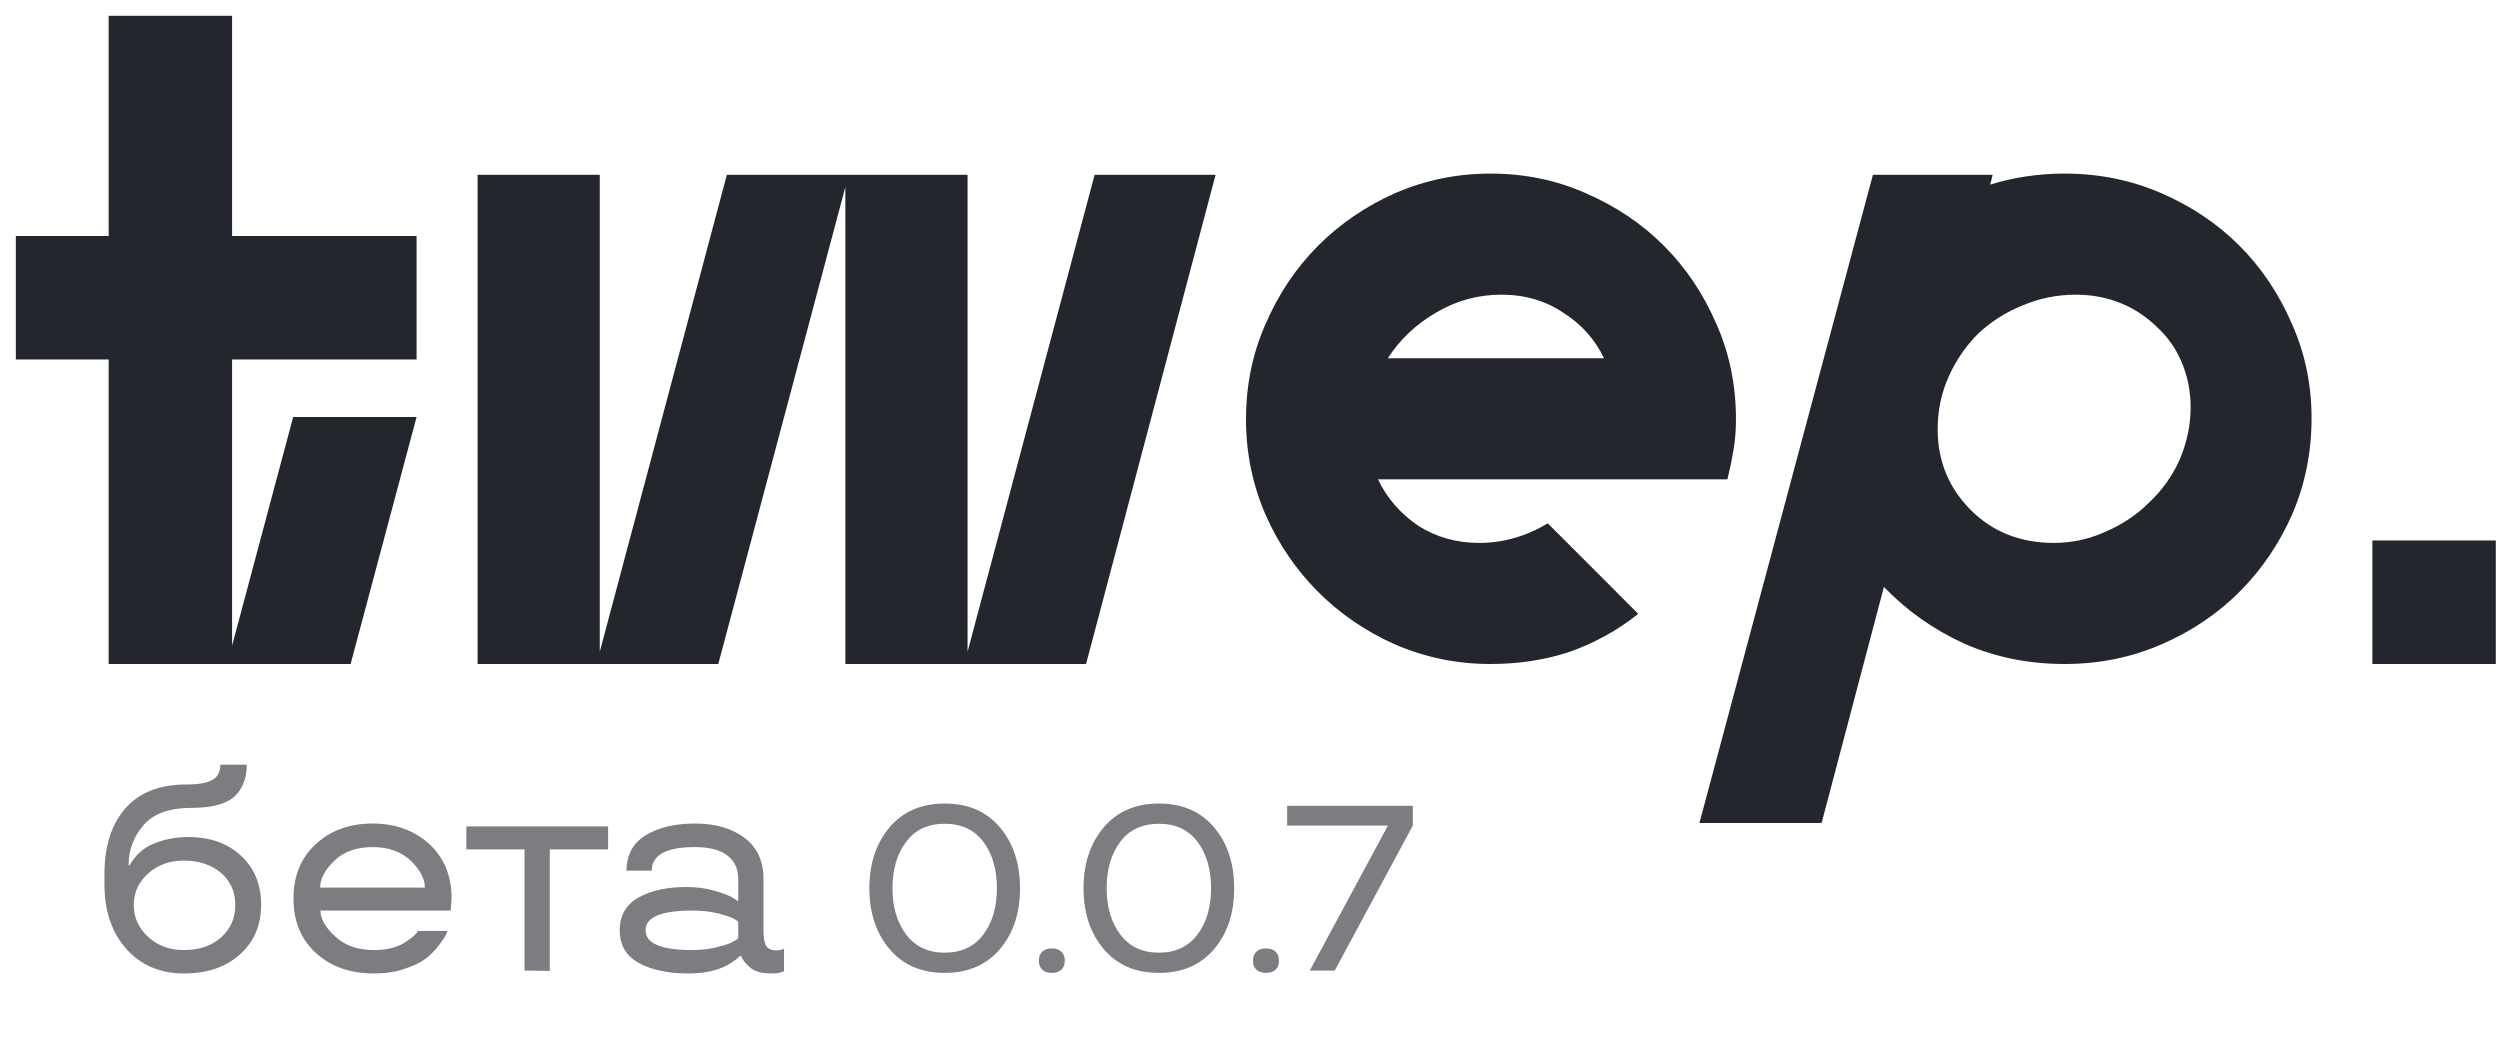
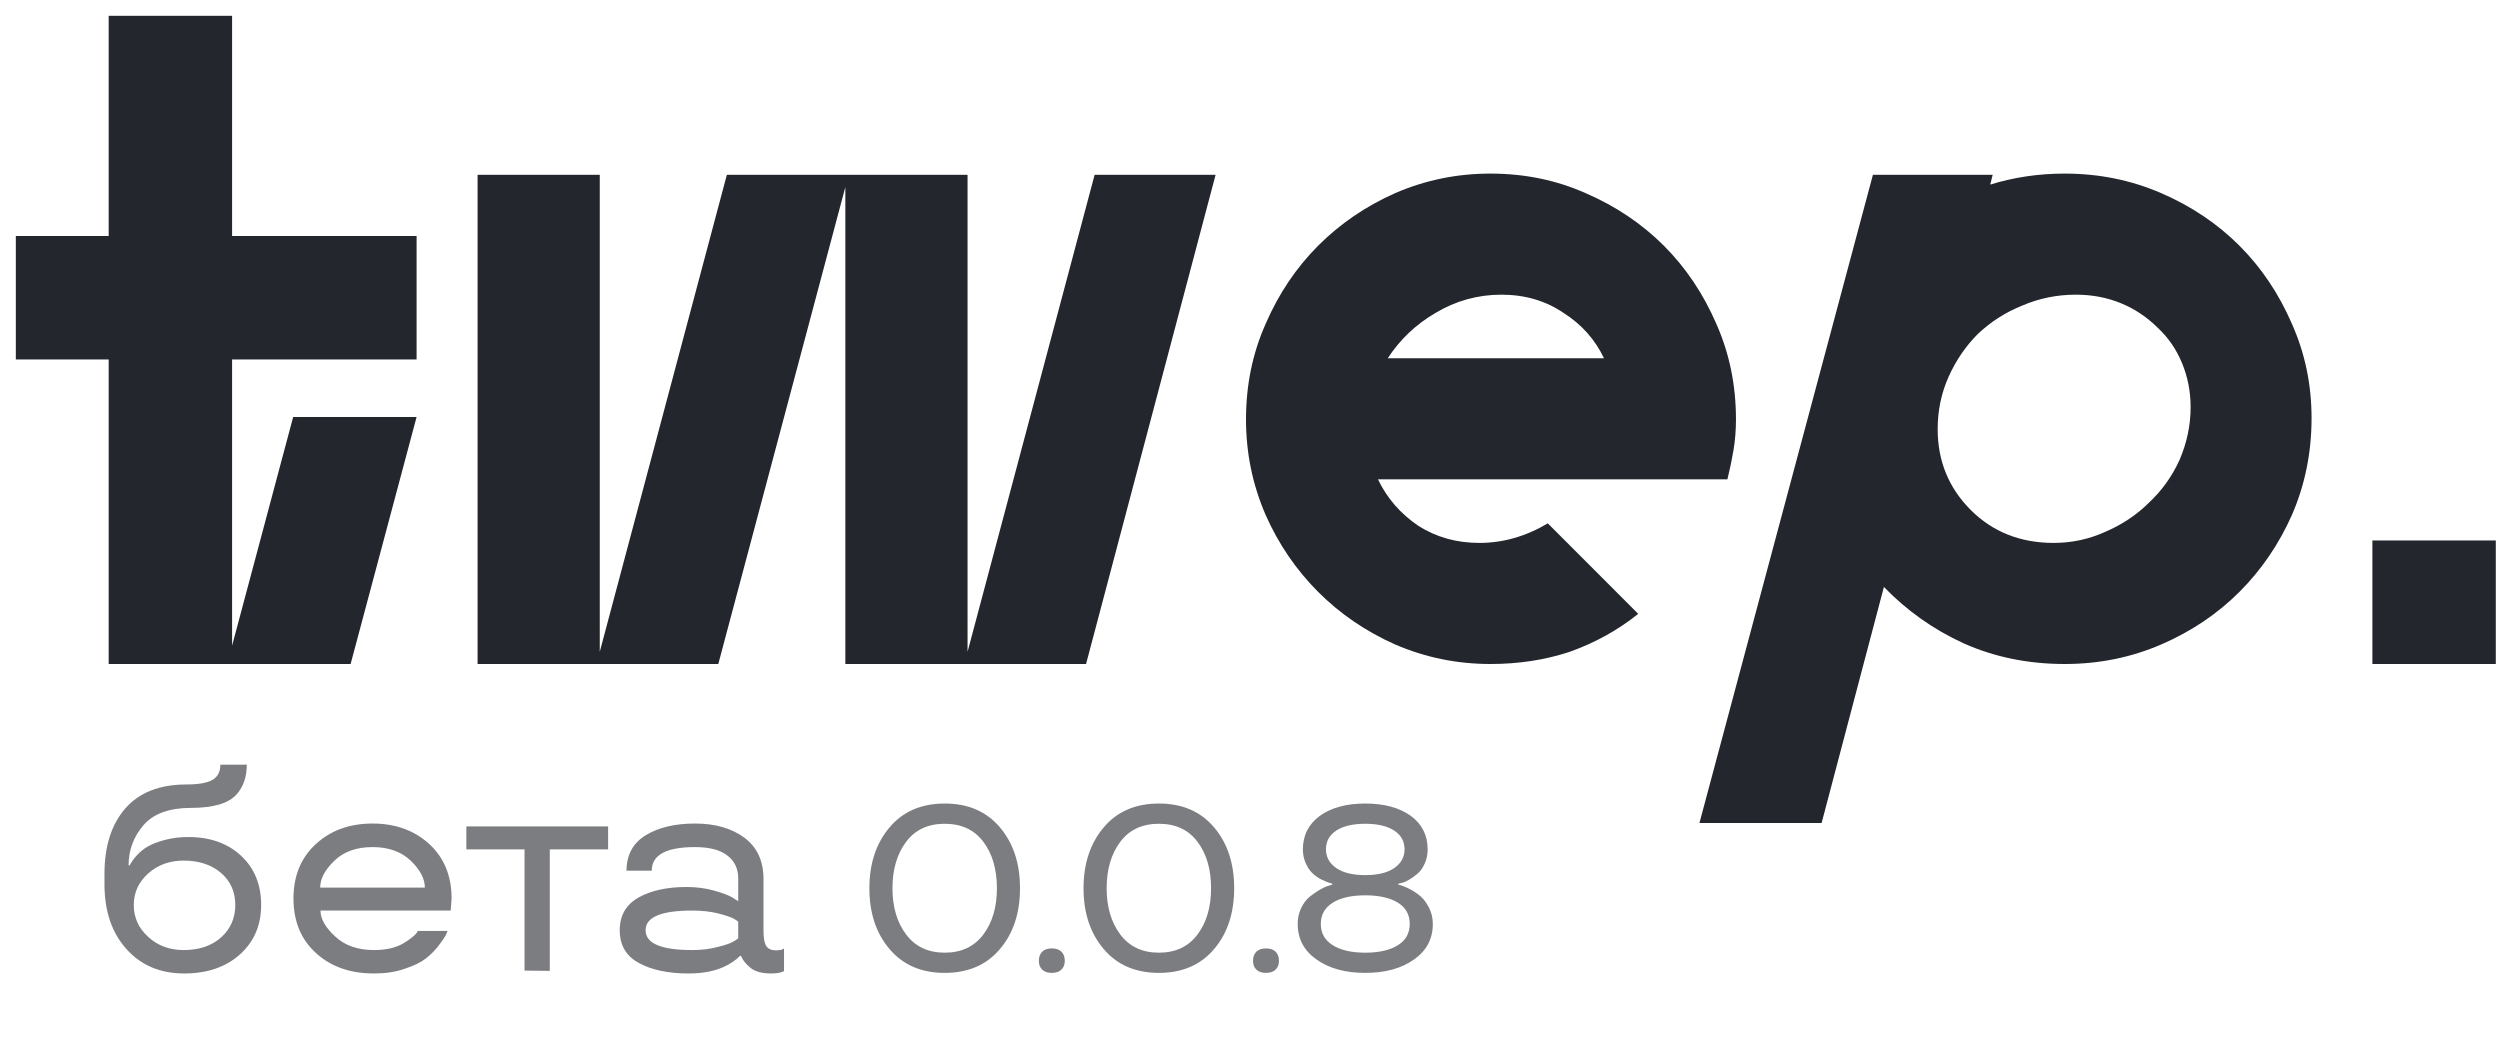
<svg xmlns="http://www.w3.org/2000/svg" width="85" height="36" viewBox="0 0 85 36" fill="none">
  <path d="M3.695 12.222V22.576H11.921L14.164 14.177H9.968L7.891 21.952V12.222H14.164V8.023H7.891V0.538H3.695V8.023H0.538V12.222H3.695Z" fill="#23262D" />
  <path d="M41.33 5.944H37.217L32.897 22.16V5.944H24.713L20.392 22.16V5.944H16.238V22.576H24.422L28.742 6.36V22.576H36.926L41.33 5.944Z" fill="#23262D" />
  <path d="M50.299 18.459C49.523 18.459 48.831 18.265 48.222 17.877C47.612 17.462 47.156 16.935 46.851 16.297H58.732C58.815 15.965 58.884 15.632 58.94 15.299C58.995 14.967 59.023 14.62 59.023 14.26C59.023 13.096 58.801 12.014 58.358 11.017C57.915 9.991 57.32 9.104 56.572 8.355C55.824 7.607 54.938 7.011 53.913 6.568C52.916 6.124 51.836 5.902 50.673 5.902C49.537 5.902 48.457 6.124 47.432 6.568C46.435 7.011 45.563 7.607 44.815 8.355C44.068 9.104 43.472 9.991 43.029 11.017C42.586 12.014 42.364 13.096 42.364 14.26C42.364 15.396 42.586 16.477 43.029 17.503C43.472 18.501 44.068 19.374 44.815 20.123C45.563 20.871 46.435 21.467 47.432 21.911C48.457 22.354 49.537 22.576 50.673 22.576C51.642 22.576 52.542 22.437 53.373 22.16C54.232 21.855 55.007 21.425 55.7 20.871L52.625 17.794C51.878 18.238 51.102 18.459 50.299 18.459ZM51.047 10.019C51.85 10.019 52.556 10.227 53.165 10.642C53.775 11.03 54.232 11.543 54.536 12.181H47.183C47.599 11.543 48.139 11.03 48.803 10.642C49.496 10.227 50.244 10.019 51.047 10.019Z" fill="#23262D" />
  <path d="M67.751 5.944H63.679L57.781 27.981H61.935L64.053 19.956C64.829 20.76 65.729 21.398 66.754 21.869C67.806 22.34 68.955 22.576 70.202 22.576C71.365 22.576 72.459 22.354 73.484 21.911C74.508 21.467 75.394 20.871 76.142 20.123C76.89 19.374 77.485 18.501 77.928 17.503C78.372 16.477 78.593 15.383 78.593 14.218C78.593 13.082 78.372 12.014 77.928 11.017C77.485 9.991 76.89 9.104 76.142 8.355C75.394 7.607 74.508 7.011 73.484 6.568C72.459 6.124 71.365 5.902 70.202 5.902C69.315 5.902 68.471 6.027 67.668 6.276L67.751 5.944ZM65.881 14.592C65.881 13.955 66.006 13.359 66.255 12.805C66.504 12.25 66.837 11.765 67.252 11.349C67.695 10.934 68.194 10.615 68.748 10.393C69.329 10.143 69.939 10.019 70.576 10.019C71.129 10.019 71.642 10.116 72.113 10.31C72.583 10.504 72.999 10.781 73.359 11.141C73.719 11.474 73.996 11.876 74.19 12.347C74.384 12.818 74.481 13.317 74.481 13.844C74.481 14.454 74.356 15.05 74.107 15.632C73.857 16.186 73.511 16.672 73.068 17.087C72.653 17.503 72.154 17.836 71.573 18.085C71.019 18.335 70.437 18.459 69.828 18.459C68.692 18.459 67.751 18.085 67.003 17.337C66.255 16.588 65.881 15.674 65.881 14.592Z" fill="#23262D" />
  <path d="M84.857 22.576V18.376H80.661V22.576H84.857Z" fill="#23262D" />
  <g opacity="0.6">
    <path d="M6.501 27.468C5.759 27.468 5.218 27.663 4.88 28.054C4.541 28.448 4.372 28.903 4.372 29.421H4.411C4.457 29.323 4.536 29.211 4.65 29.084C4.755 28.97 4.873 28.872 5.007 28.791C5.16 28.7 5.36 28.622 5.607 28.557C5.855 28.491 6.118 28.459 6.398 28.459C7.144 28.459 7.744 28.672 8.2 29.099C8.653 29.522 8.879 30.078 8.879 30.769C8.879 31.455 8.64 32.015 8.161 32.448C7.679 32.881 7.046 33.098 6.262 33.098C5.448 33.098 4.794 32.821 4.299 32.268C3.801 31.714 3.552 30.979 3.552 30.061V29.709C3.552 28.771 3.788 28.031 4.26 27.487C4.735 26.944 5.428 26.672 6.34 26.672C6.75 26.672 7.045 26.62 7.224 26.516C7.403 26.412 7.492 26.239 7.492 25.998H8.391C8.391 26.402 8.28 26.734 8.059 26.994C7.788 27.31 7.269 27.468 6.501 27.468ZM7.517 31.872C7.839 31.582 8 31.215 8 30.769C8 30.323 7.839 29.96 7.517 29.68C7.188 29.4 6.763 29.26 6.242 29.26C5.767 29.26 5.365 29.406 5.036 29.699C4.711 29.992 4.548 30.349 4.548 30.769C4.548 31.195 4.711 31.556 5.036 31.852C5.362 32.152 5.764 32.302 6.242 32.302C6.773 32.302 7.198 32.158 7.517 31.872ZM15.354 30.549L15.324 30.959H10.896C10.896 31.239 11.062 31.532 11.394 31.838C11.722 32.147 12.163 32.302 12.717 32.302C13.124 32.302 13.457 32.225 13.718 32.072C13.933 31.942 14.082 31.825 14.167 31.721L14.206 31.652H15.217C15.197 31.701 15.176 31.752 15.153 31.804C15.111 31.879 15.031 31.994 14.914 32.15C14.787 32.316 14.639 32.465 14.47 32.595C14.307 32.722 14.068 32.837 13.752 32.941C13.453 33.046 13.107 33.098 12.717 33.098C11.906 33.098 11.249 32.867 10.744 32.404C10.233 31.942 9.978 31.324 9.978 30.549C9.978 29.781 10.231 29.164 10.739 28.698C11.244 28.233 11.887 28 12.668 28C13.443 28 14.086 28.233 14.597 28.698C15.101 29.164 15.354 29.781 15.354 30.549ZM13.967 29.265C13.641 28.955 13.208 28.801 12.668 28.801C12.121 28.801 11.688 28.955 11.369 29.265C11.047 29.574 10.886 29.878 10.886 30.178H14.445C14.445 29.878 14.286 29.574 13.967 29.265ZM17.834 28.879H15.856V28.098H20.676V28.879H18.693V33.01L17.834 33V28.879ZM21.071 31.628C21.071 31.127 21.285 30.756 21.711 30.515C22.134 30.277 22.678 30.158 23.342 30.158C23.68 30.158 23.993 30.199 24.279 30.28C24.579 30.365 24.789 30.445 24.909 30.52L25.1 30.642V29.87C25.1 29.538 24.977 29.278 24.733 29.089C24.489 28.897 24.121 28.801 23.63 28.801C22.65 28.801 22.16 29.068 22.16 29.602H21.301C21.304 29.061 21.524 28.659 21.96 28.395C22.393 28.132 22.95 28 23.63 28C24.314 28 24.872 28.16 25.305 28.479C25.738 28.801 25.956 29.265 25.959 29.87V31.652C25.959 31.9 25.991 32.072 26.057 32.17C26.122 32.264 26.229 32.312 26.379 32.312C26.509 32.312 26.595 32.294 26.638 32.258L26.657 32.248V33.02C26.556 33.072 26.41 33.098 26.218 33.098C25.892 33.098 25.651 33.028 25.495 32.888C25.371 32.783 25.28 32.675 25.222 32.56L25.197 32.502H25.158C25.077 32.583 24.994 32.652 24.909 32.707C24.808 32.775 24.698 32.836 24.577 32.888C24.258 33.028 23.869 33.098 23.41 33.098C22.717 33.098 22.154 32.979 21.721 32.741C21.288 32.507 21.071 32.136 21.071 31.628ZM23.537 30.959C22.479 30.959 21.95 31.182 21.95 31.628C21.95 32.077 22.479 32.302 23.537 32.302C23.85 32.302 24.134 32.268 24.392 32.199C24.645 32.137 24.82 32.079 24.914 32.023C25.002 31.978 25.064 31.937 25.1 31.901V31.34C25.064 31.304 25.002 31.263 24.914 31.218C24.803 31.166 24.631 31.11 24.396 31.052C24.146 30.99 23.859 30.959 23.537 30.959Z" fill="#23262D" />
-     <path d="M33.996 32.27C33.54 32.809 32.915 33.078 32.121 33.078C31.327 33.078 30.702 32.809 30.246 32.27C29.788 31.733 29.559 31.043 29.559 30.199C29.559 29.361 29.788 28.671 30.246 28.129C30.702 27.59 31.327 27.32 32.121 27.32C32.915 27.32 33.54 27.59 33.996 28.129C34.452 28.665 34.68 29.355 34.68 30.199C34.68 31.046 34.452 31.736 33.996 32.27ZM33.895 30.199C33.895 29.556 33.741 29.03 33.434 28.621C33.126 28.212 32.689 28.008 32.121 28.008C31.553 28.008 31.116 28.212 30.809 28.621C30.499 29.033 30.344 29.559 30.344 30.199C30.344 30.837 30.499 31.362 30.809 31.773C31.119 32.185 31.556 32.391 32.121 32.391C32.686 32.391 33.124 32.185 33.434 31.773C33.741 31.365 33.895 30.84 33.895 30.199ZM35.438 32.969C35.36 32.898 35.321 32.797 35.321 32.664C35.321 32.534 35.36 32.431 35.438 32.355C35.513 32.283 35.621 32.246 35.762 32.246C35.903 32.246 36.011 32.283 36.086 32.355C36.164 32.431 36.203 32.534 36.203 32.664C36.203 32.797 36.164 32.898 36.086 32.969C36.011 33.042 35.903 33.078 35.762 33.078C35.621 33.078 35.513 33.042 35.438 32.969ZM41.278 32.27C40.822 32.809 40.197 33.078 39.403 33.078C38.609 33.078 37.984 32.809 37.528 32.27C37.07 31.733 36.84 31.043 36.84 30.199C36.84 29.361 37.07 28.671 37.528 28.129C37.984 27.59 38.609 27.32 39.403 27.32C40.197 27.32 40.822 27.59 41.278 28.129C41.734 28.665 41.962 29.355 41.962 30.199C41.962 31.046 41.734 31.736 41.278 32.27ZM41.176 30.199C41.176 29.556 41.023 29.03 40.715 28.621C40.408 28.212 39.971 28.008 39.403 28.008C38.835 28.008 38.398 28.212 38.09 28.621C37.781 29.033 37.626 29.559 37.626 30.199C37.626 30.837 37.781 31.362 38.09 31.773C38.4 32.185 38.838 32.391 39.403 32.391C39.968 32.391 40.406 32.185 40.715 31.773C41.023 31.365 41.176 30.84 41.176 30.199ZM42.72 32.969C42.642 32.898 42.602 32.797 42.602 32.664C42.602 32.534 42.642 32.431 42.72 32.355C42.795 32.283 42.903 32.246 43.044 32.246C43.184 32.246 43.293 32.283 43.368 32.355C43.446 32.431 43.485 32.534 43.485 32.664C43.485 32.797 43.446 32.898 43.368 32.969C43.293 33.042 43.184 33.078 43.044 33.078C42.903 33.078 42.795 33.042 42.72 32.969ZM45.38 33H44.532L47.189 28.07H43.763V27.398H48.036V28.07L45.38 33Z" fill="#23262D" />
+     <path d="M33.996 32.27C33.54 32.809 32.915 33.078 32.121 33.078C31.327 33.078 30.702 32.809 30.246 32.27C29.788 31.733 29.559 31.043 29.559 30.199C29.559 29.361 29.788 28.671 30.246 28.129C30.702 27.59 31.327 27.32 32.121 27.32C32.915 27.32 33.54 27.59 33.996 28.129C34.452 28.665 34.68 29.355 34.68 30.199C34.68 31.046 34.452 31.736 33.996 32.27ZM33.895 30.199C33.895 29.556 33.741 29.03 33.434 28.621C33.126 28.212 32.689 28.008 32.121 28.008C31.553 28.008 31.116 28.212 30.809 28.621C30.499 29.033 30.344 29.559 30.344 30.199C30.344 30.837 30.499 31.362 30.809 31.773C31.119 32.185 31.556 32.391 32.121 32.391C32.686 32.391 33.124 32.185 33.434 31.773C33.741 31.365 33.895 30.84 33.895 30.199ZM35.438 32.969C35.36 32.898 35.321 32.797 35.321 32.664C35.321 32.534 35.36 32.431 35.438 32.355C35.513 32.283 35.621 32.246 35.762 32.246C35.903 32.246 36.011 32.283 36.086 32.355C36.164 32.431 36.203 32.534 36.203 32.664C36.203 32.797 36.164 32.898 36.086 32.969C36.011 33.042 35.903 33.078 35.762 33.078C35.621 33.078 35.513 33.042 35.438 32.969ZM41.278 32.27C40.822 32.809 40.197 33.078 39.403 33.078C38.609 33.078 37.984 32.809 37.528 32.27C37.07 31.733 36.84 31.043 36.84 30.199C36.84 29.361 37.07 28.671 37.528 28.129C37.984 27.59 38.609 27.32 39.403 27.32C40.197 27.32 40.822 27.59 41.278 28.129C41.734 28.665 41.962 29.355 41.962 30.199C41.962 31.046 41.734 31.736 41.278 32.27ZM41.176 30.199C41.176 29.556 41.023 29.03 40.715 28.621C40.408 28.212 39.971 28.008 39.403 28.008C38.835 28.008 38.398 28.212 38.09 28.621C37.781 29.033 37.626 29.559 37.626 30.199C37.626 30.837 37.781 31.362 38.09 31.773C38.4 32.185 38.838 32.391 39.403 32.391C39.968 32.391 40.406 32.185 40.715 31.773C41.023 31.365 41.176 30.84 41.176 30.199ZM42.72 32.969C42.642 32.898 42.602 32.797 42.602 32.664C42.602 32.534 42.642 32.431 42.72 32.355C42.795 32.283 42.903 32.246 43.044 32.246C43.184 32.246 43.293 32.283 43.368 32.355C43.446 32.431 43.485 32.534 43.485 32.664C43.485 32.797 43.446 32.898 43.368 32.969C43.293 33.042 43.184 33.078 43.044 33.078C42.903 33.078 42.795 33.042 42.72 32.969ZM48.54 28.879C48.54 29.053 48.507 29.215 48.439 29.363C48.374 29.512 48.29 29.628 48.189 29.711C47.98 29.885 47.798 29.99 47.642 30.023L47.54 30.047V30.078C47.639 30.096 47.776 30.15 47.95 30.238C48.075 30.303 48.194 30.384 48.306 30.48C48.407 30.569 48.501 30.697 48.587 30.863C48.673 31.033 48.716 31.216 48.716 31.414C48.716 31.919 48.504 32.322 48.079 32.621C47.652 32.926 47.099 33.078 46.419 33.078C45.739 33.078 45.186 32.926 44.759 32.621C44.335 32.322 44.122 31.919 44.122 31.414C44.122 31.219 44.161 31.039 44.239 30.875C44.318 30.708 44.418 30.577 44.54 30.48C44.793 30.283 45.007 30.16 45.181 30.113L45.298 30.078V30.047C45.202 30.023 45.086 29.979 44.95 29.914C44.833 29.857 44.733 29.79 44.65 29.715C44.553 29.631 44.47 29.514 44.4 29.363C44.332 29.212 44.298 29.051 44.298 28.879C44.298 28.4 44.491 28.02 44.876 27.738C45.262 27.46 45.776 27.32 46.419 27.32C47.062 27.32 47.578 27.46 47.966 27.738C48.349 28.02 48.54 28.4 48.54 28.879ZM44.907 31.414C44.907 31.727 45.043 31.967 45.314 32.137C45.585 32.306 45.953 32.391 46.419 32.391C46.888 32.391 47.258 32.306 47.529 32.137C47.797 31.97 47.931 31.729 47.931 31.414C47.931 31.099 47.797 30.858 47.529 30.691C47.26 30.525 46.891 30.441 46.419 30.441C45.95 30.441 45.582 30.525 45.314 30.691C45.043 30.861 44.907 31.102 44.907 31.414ZM45.083 28.879C45.083 29.139 45.199 29.35 45.431 29.512C45.663 29.673 45.992 29.754 46.419 29.754C46.846 29.754 47.176 29.673 47.407 29.512C47.639 29.35 47.755 29.139 47.755 28.879C47.755 28.605 47.637 28.392 47.4 28.238C47.165 28.085 46.839 28.008 46.419 28.008C46 28.008 45.672 28.085 45.435 28.238C45.2 28.392 45.083 28.605 45.083 28.879Z" fill="#23262D" />
  </g>
</svg>
